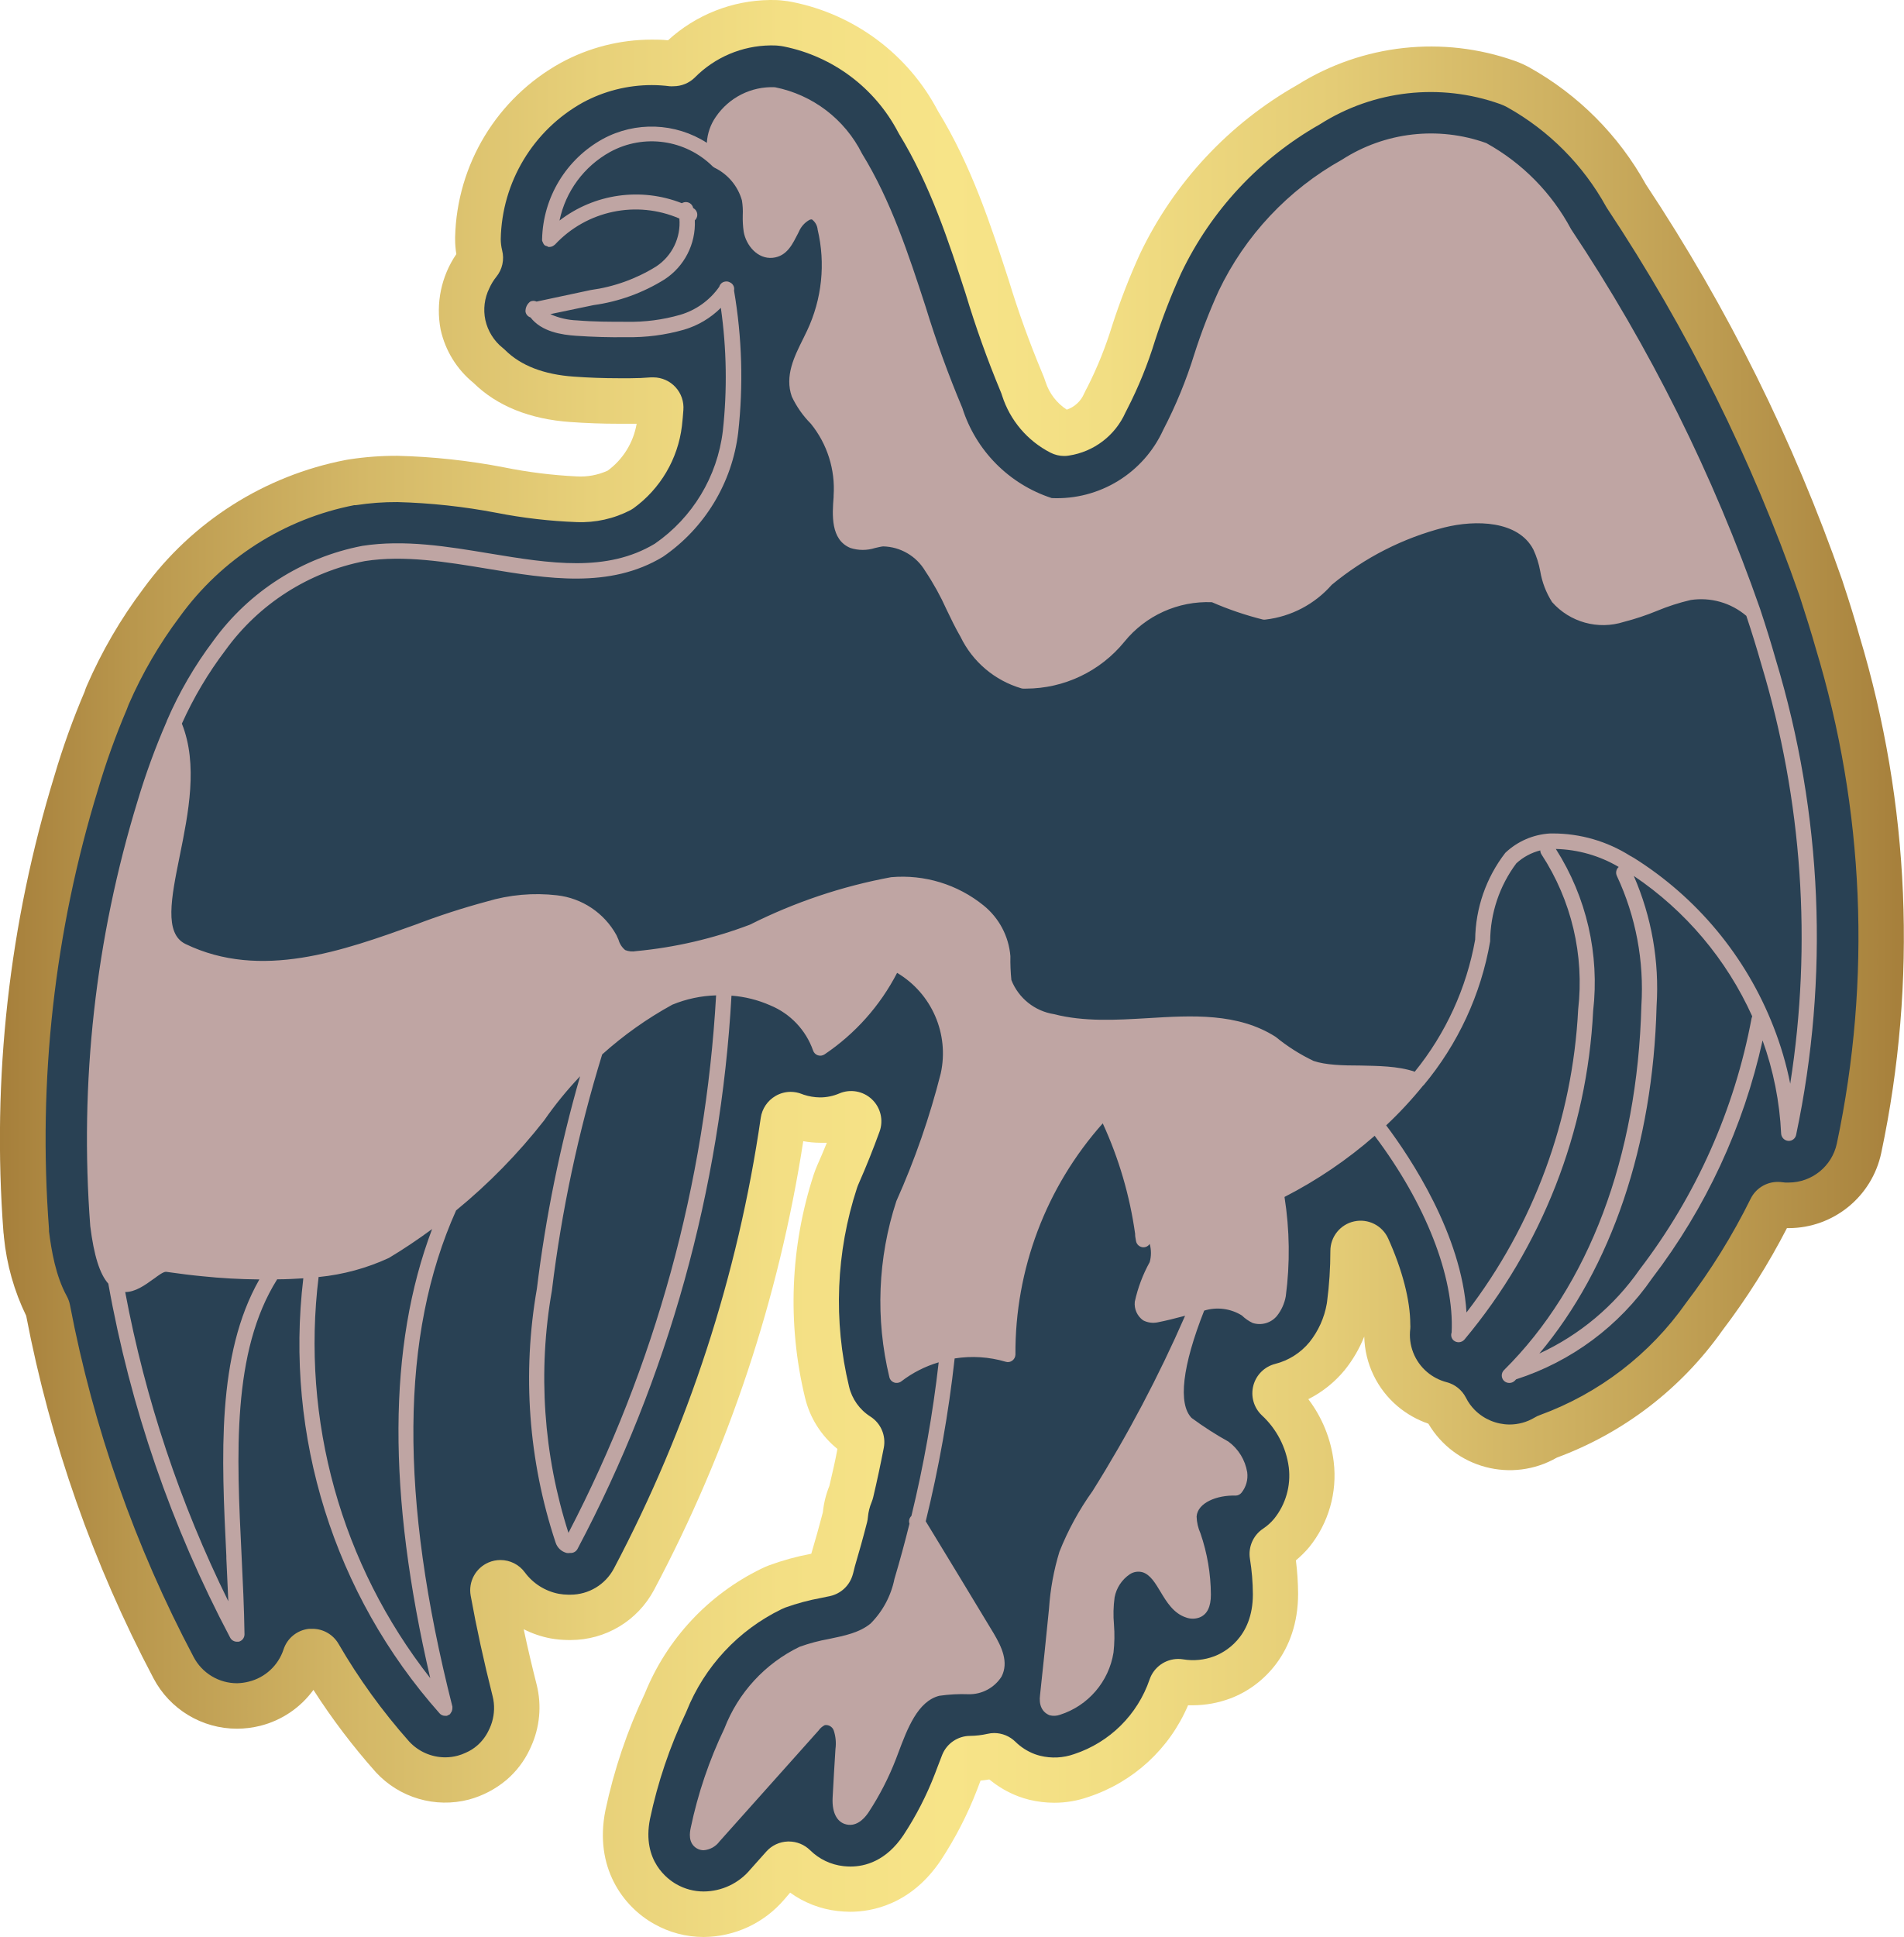
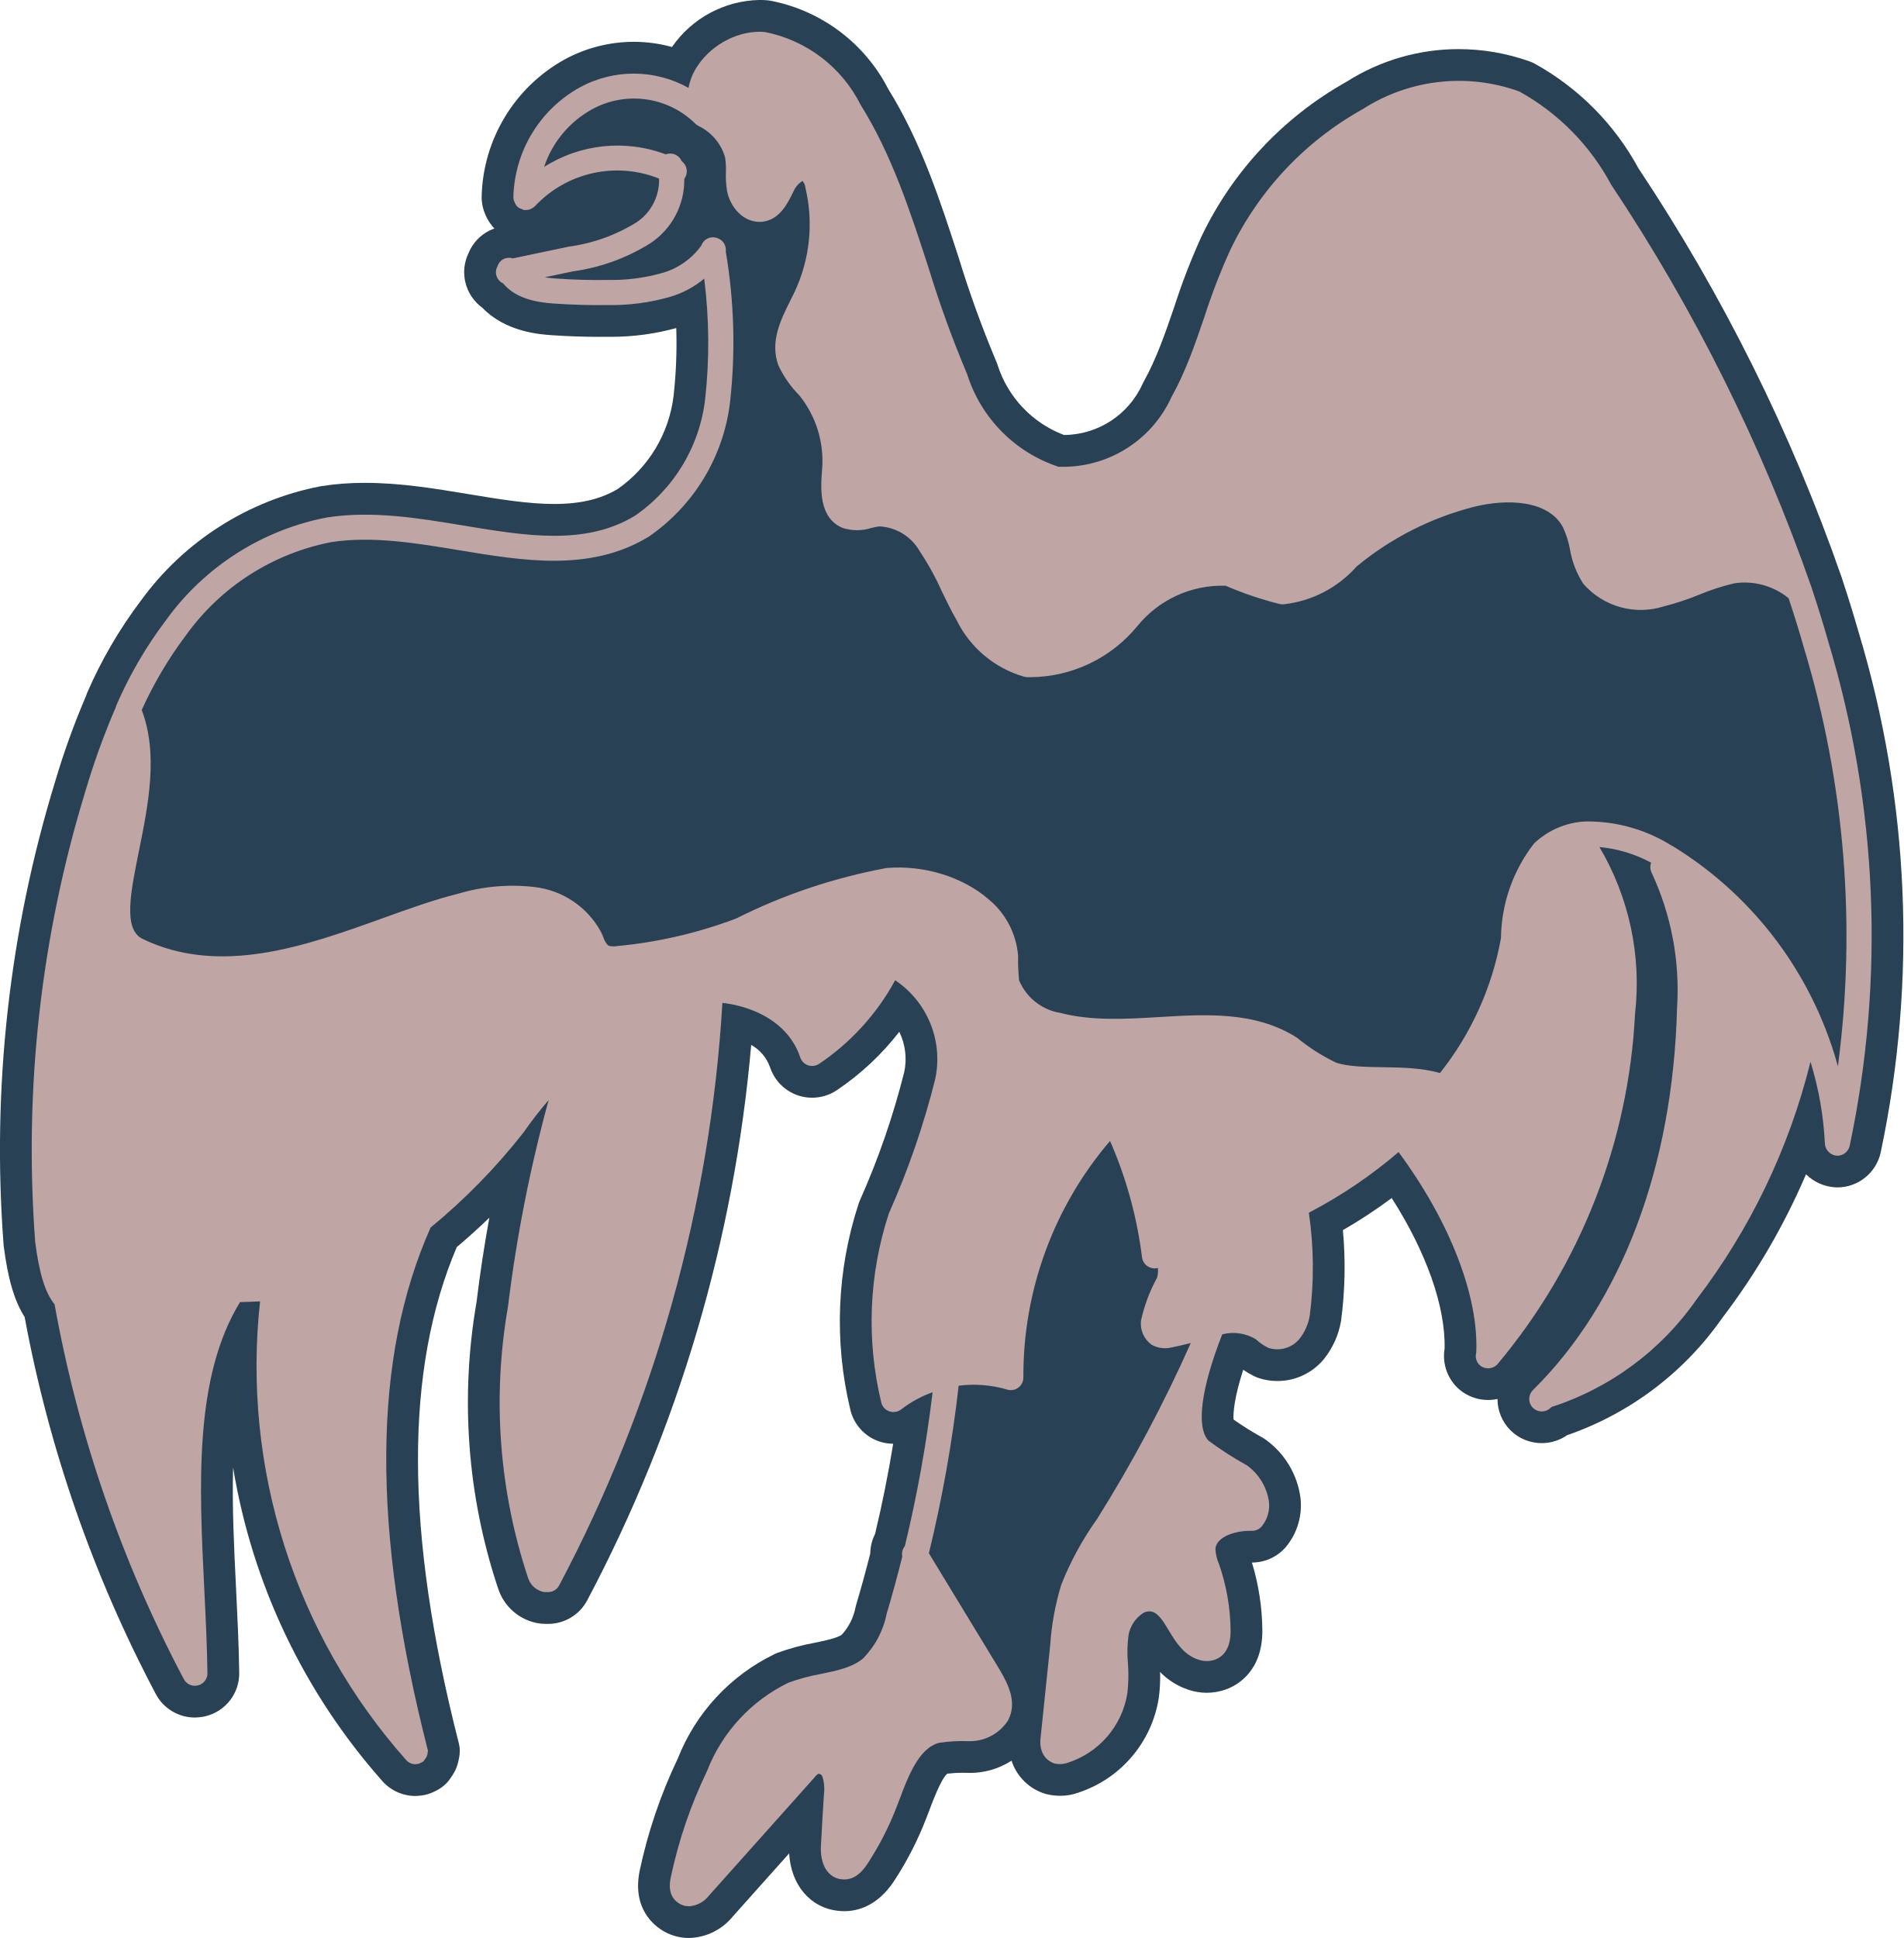
- <svg xmlns="http://www.w3.org/2000/svg" viewBox="0 0 329.22 334.87">
-   <defs>
-     <style>.cls-1{fill:url(#New_Gradient_Swatch_1);}.cls-2{fill:#294154;}.cls-3{fill:#bfa5a3;}</style>
-     <linearGradient id="New_Gradient_Swatch_1" y1="167.44" x2="329.22" y2="167.44" gradientUnits="userSpaceOnUse">
-       <stop offset="0" stop-color="#a67f3b" />
-       <stop offset="0.07" stop-color="#b9974d" />
-       <stop offset="0.19" stop-color="#d4b867" />
-       <stop offset="0.31" stop-color="#e7d079" />
-       <stop offset="0.41" stop-color="#f3df84" />
-       <stop offset="0.5" stop-color="#f7e488" />
-       <stop offset="0.58" stop-color="#f2de83" />
-       <stop offset="0.7" stop-color="#e4cc76" />
-       <stop offset="0.83" stop-color="#ccae5f" />
-       <stop offset="0.98" stop-color="#ab8640" />
-       <stop offset="1" stop-color="#a67f3b" />
-     </linearGradient>
-   </defs>
-   <g id="Layer_2" data-name="Layer 2">
-     <g id="Layer_1-2" data-name="Layer 1">
-       <path class="cls-1" d="M121.68,334.87a17.35,17.35,0,0,1-8.59-2.27c-5.36-3-10.38-9.79-8.4-19.62a91.29,91.29,0,0,1,6.82-20.21,41.13,41.13,0,0,1,20.18-21.59,14,14,0,0,1,1.31-.57,45.61,45.61,0,0,1,7.29-2,0,0,0,0,0,0,0c.69-2.29,1.35-4.69,2-7.15a16.53,16.53,0,0,1,1.13-4.58c.49-2.1,1-4.24,1.39-6.39a16.24,16.24,0,0,1-5.62-8.93A70.74,70.74,0,0,1,140.73,203c.17-.51.36-1,.58-1.51.58-1.3,1.13-2.61,1.67-3.93-.39,0-.78,0-1.18,0a16.22,16.22,0,0,1-2.9-.27,245.29,245.29,0,0,1-25.8,77.57,16.33,16.33,0,0,1-14.44,8.67h-.38a18.52,18.52,0,0,1-3.06-.28,17.42,17.42,0,0,1-4.66-1.59q1,4.71,2.25,9.62a16.3,16.3,0,0,1-1,10.71l-.21.46a15.79,15.79,0,0,1-4,5.25,17,17,0,0,1-6.51,3.41A16.3,16.3,0,0,1,65,306.39,113.64,113.64,0,0,1,54.2,292.15,16.28,16.28,0,0,1,45,298.36a16.86,16.86,0,0,1-4,.5,16.31,16.31,0,0,1-14.47-8.74,224.71,224.71,0,0,1-22-62.64A40.15,40.15,0,0,1,.68,213.86c0-.26-.05-.52-.08-.78a214,214,0,0,1,8.82-79,132.29,132.29,0,0,1,5.22-14.52,8.32,8.32,0,0,1,.37-1,82.68,82.68,0,0,1,9.78-16.79,56.51,56.51,0,0,1,35-22.25l.59-.1a53.44,53.44,0,0,1,8.36-.62,112,112,0,0,1,18.44,2A83.44,83.44,0,0,0,99.7,82.36a11.29,11.29,0,0,0,5.39-1,12.72,12.72,0,0,0,5-8.1l-3.11,0c-2.76,0-5.57-.1-8.35-.3-7-.49-12.68-2.76-16.76-6.77A16.42,16.42,0,0,1,76.2,57a17.35,17.35,0,0,1,2.71-13.07,15.85,15.85,0,0,1-.21-2.58V41A35.41,35.41,0,0,1,97,10.85a32.84,32.84,0,0,1,15.68-4c.94,0,1.89,0,2.83.12A26.57,26.57,0,0,1,133.17,0c.73,0,1.46,0,2.17.1a14.31,14.31,0,0,1,1.74.26A36.51,36.51,0,0,1,162.2,19.21c5.8,9.44,9.2,19.92,12.21,29.17a169.06,169.06,0,0,0,5.79,16.06,16,16,0,0,1,.6,1.58,9,9,0,0,0,3.67,4.8,5,5,0,0,0,3-2.78c.18-.38.37-.76.58-1.14a66.56,66.56,0,0,0,4.25-10.56,115.57,115.57,0,0,1,4.84-12.48,66.48,66.48,0,0,1,27.24-29.2,43.5,43.5,0,0,1,37.63-4.11,17,17,0,0,1,2.46,1.11A52,52,0,0,1,284.62,31.9a306.34,306.34,0,0,1,33.94,68.39c.08.23.15.46.22.69,1,3,1.93,6,2.77,9a180.12,180.12,0,0,1,3.76,89.34,16.4,16.4,0,0,1-16,13H309a119.66,119.66,0,0,1-11.15,17.67,60.83,60.83,0,0,1-28.63,22A16.35,16.35,0,0,1,247,246.13a16.69,16.69,0,0,1-5.31-3,16.28,16.28,0,0,1-5.78-12.07,22.46,22.46,0,0,1-3.41,5.83,19.58,19.58,0,0,1-6.26,5,22.39,22.39,0,0,1,4.39,10.84,19.69,19.69,0,0,1-4.23,14.73,18.58,18.58,0,0,1-2.31,2.3,48.5,48.5,0,0,1,.38,5.78c0,10.08-6.08,16-11.76,18.1a18.61,18.61,0,0,1-6.45,1.17l-.82,0a28.35,28.35,0,0,1-17.24,15.85,17.75,17.75,0,0,1-5.9,1,18.65,18.65,0,0,1-4.33-.52,18,18,0,0,1-1.89-.59,17.63,17.63,0,0,1-5-2.92c-.5.09-1,.15-1.52.2-.06.14-.6,1.58-.6,1.58a64.22,64.22,0,0,1-6.24,12.15c-5.2,7.79-12.07,8.95-15.71,8.95-.62,0-1.53-.06-2.14-.13a17.33,17.33,0,0,1-8.24-3.18l-1,1.17A18.48,18.48,0,0,1,121.68,334.87Z" />
-       <path class="cls-2" d="M121.68,327a9.48,9.48,0,0,1-4.71-1.25c-1.45-.82-6-4-4.58-11.25a82.5,82.5,0,0,1,6.21-18.39l.13-.3a33.41,33.41,0,0,1,16.41-17.61c.2-.1.42-.19.64-.28a38.81,38.81,0,0,1,6.17-1.66l1.63-.34a5.24,5.24,0,0,0,3.81-3.48c.1-.31.19-.62.26-.94a6.33,6.33,0,0,1,.17-.69c.73-2.46,1.44-5,2.12-7.66a5,5,0,0,0,.14-.86,8.84,8.84,0,0,1,.65-2.62,5.88,5.88,0,0,0,.27-.84c.66-2.79,1.27-5.67,1.83-8.55a5.22,5.22,0,0,0-2.33-5.39,8.41,8.41,0,0,1-3.68-5.18,62.89,62.89,0,0,1,1.37-34.32,7.21,7.21,0,0,1,.3-.77c1.3-2.94,2.52-6,3.61-9a5.23,5.23,0,0,0-7-6.57,8.38,8.38,0,0,1-3.32.67,9.36,9.36,0,0,1-2.78-.46l-.35-.13a5.33,5.33,0,0,0-1.92-.37,5.18,5.18,0,0,0-2.62.71,5.25,5.25,0,0,0-2.56,3.78,240.72,240.72,0,0,1-25.4,77.93,8.5,8.5,0,0,1-7.51,4.51h-.38a9.76,9.76,0,0,1-1.62-.15,9.55,9.55,0,0,1-5.88-3.7,5.22,5.22,0,0,0-4.22-2.14,5.17,5.17,0,0,0-2.06.42,5.23,5.23,0,0,0-3.09,5.73c1,5.52,2.27,11.36,3.79,17.37a7.86,7.86,0,0,1,.21,1.16,8.54,8.54,0,0,1-.71,4.4s-.13.26-.14.29a8.07,8.07,0,0,1-2,2.68,7.53,7.53,0,0,1-2,1.26,8,8,0,0,1-1.41.52,8.39,8.39,0,0,1-2.17.28,8.49,8.49,0,0,1-6.22-2.75,104.24,104.24,0,0,1-12.2-16.87A5.21,5.21,0,0,0,54,281.59a5.07,5.07,0,0,0-.55,0,5.21,5.21,0,0,0-4.42,3.57,8.45,8.45,0,0,1-6,5.56A9.11,9.11,0,0,1,41,291a8.48,8.48,0,0,1-7.52-4.54A217,217,0,0,1,12.1,225.61a5.29,5.29,0,0,0-.55-1.53c-1.92-3.5-2.65-7.83-3.08-11.21l0-.42a206.06,206.06,0,0,1,8.49-76,127.58,127.58,0,0,1,4.94-13.75c.05-.12.27-.73.35-.91a75.35,75.35,0,0,1,8.84-15.18A48.76,48.76,0,0,1,61.27,87.33l.3,0a45.25,45.25,0,0,1,7.15-.53,106,106,0,0,1,17.16,1.86,89,89,0,0,0,13.82,1.6,18.54,18.54,0,0,0,9.35-2.08c.18-.1.35-.21.51-.32a20.62,20.62,0,0,0,8.36-14.22c.1-.92.19-1.83.25-2.73A5.23,5.23,0,0,0,113,65.24l-.44,0q-1.79.15-3.57.15h-2c-2.56,0-5.18-.09-7.77-.28-5.17-.36-9.17-1.9-11.88-4.6a3.52,3.52,0,0,0-.41-.36,8.55,8.55,0,0,1-3-4.82,8.41,8.41,0,0,1,.68-5.48,9,9,0,0,1,1.22-2,5.2,5.2,0,0,0,1-4.57,8.43,8.43,0,0,1-.24-1.93,27.65,27.65,0,0,1,14.22-23.64,25.08,25.08,0,0,1,11.9-3,24.54,24.54,0,0,1,3.09.2,4.87,4.87,0,0,0,.66,0,5.25,5.25,0,0,0,3.7-1.52,18.71,18.71,0,0,1,13.06-5.54c.49,0,1,0,1.46.06a8.7,8.7,0,0,1,.87.13,28.72,28.72,0,0,1,19.75,14.81,3.07,3.07,0,0,0,.17.31c5.4,8.8,8.65,18.81,11.52,27.65A176.31,176.31,0,0,0,173,67.62a6.74,6.74,0,0,1,.29.79,16.84,16.84,0,0,0,8.37,9.85,5.18,5.18,0,0,0,2.37.57,4.43,4.43,0,0,0,.81-.07,12.81,12.81,0,0,0,9.78-7.45c.09-.19.18-.38.28-.55a72.18,72.18,0,0,0,4.83-11.88,110.22,110.22,0,0,1,4.51-11.64,58.58,58.58,0,0,1,24-25.75A35.71,35.71,0,0,1,259.44,18a8.47,8.47,0,0,1,1.23.56,44.12,44.12,0,0,1,17.07,17.18l.23.37a299.13,299.13,0,0,1,33.18,66.81l.12.37c1,3.07,1.92,6,2.73,8.85a172.28,172.28,0,0,1,3.63,85.56,8.53,8.53,0,0,1-8.31,6.74c-.19,0-.41,0-.6,0l-.54-.06a4.93,4.93,0,0,0-.76-.05,5.23,5.23,0,0,0-4.69,2.9,110.39,110.39,0,0,1-11.16,18,53.18,53.18,0,0,1-25.29,19.41,4.75,4.75,0,0,0-.91.43,8.41,8.41,0,0,1-4.36,1.2,8.56,8.56,0,0,1-6-2.52,8.22,8.22,0,0,1-1.52-2.12,5.22,5.22,0,0,0-3.35-2.68,8.61,8.61,0,0,1-3.34-1.73,8.44,8.44,0,0,1-2.93-7.53,4.17,4.17,0,0,0,0-.71c0-4.18-1.38-9.46-3.82-14.86a5.23,5.23,0,0,0-10,2.15,67.39,67.39,0,0,1-.57,8.77l-.05.35a14.66,14.66,0,0,1-3,6.65,11.27,11.27,0,0,1-5.91,3.75,5.24,5.24,0,0,0-2.33,8.88,14.89,14.89,0,0,1,4.67,9,11.88,11.88,0,0,1-2.54,8.9,9,9,0,0,1-1.91,1.71,5.25,5.25,0,0,0-2.27,5.19,39.69,39.69,0,0,1,.51,6.16c0,7.61-5.11,10.12-6.68,10.71a10.39,10.39,0,0,1-5.37.53,5,5,0,0,0-.86-.07,5.24,5.24,0,0,0-4.94,3.52,20.6,20.6,0,0,1-13.05,12.93,10.25,10.25,0,0,1-5.89.29c-.32-.08-.63-.18-.94-.29a9.6,9.6,0,0,1-3.33-2.13,5.25,5.25,0,0,0-3.67-1.51,5.13,5.13,0,0,0-1.17.14,14.38,14.38,0,0,1-3,.35,5.23,5.23,0,0,0-4.82,3.27c-.29.74-.59,1.52-.82,2.13l-.44,1.16a55.66,55.66,0,0,1-5.45,10.61c-3,4.47-6.63,5.42-9.16,5.42a11.9,11.9,0,0,1-1.2-.07,9.73,9.73,0,0,1-5.78-2.76,5.25,5.25,0,0,0-3.67-1.5h-.17a5.2,5.2,0,0,0-3.73,1.74l-2.73,3.06A10.56,10.56,0,0,1,121.68,327Z" />
-       <path class="cls-3" d="M307.08,114.06c-.81-2.85-1.71-5.76-2.67-8.64v0l-.05-.16a291.7,291.7,0,0,0-32.68-65.63A36.84,36.84,0,0,0,257,24.73a28.38,28.38,0,0,0-24.93,2.87,51.35,51.35,0,0,0-21.35,22.73,100,100,0,0,0-4.19,10.88,78.49,78.49,0,0,1-5.38,13.1,20.19,20.19,0,0,1-19.28,11.8,24,24,0,0,1-15.46-15.58,183.45,183.45,0,0,1-6.34-17.47c-2.93-9-6-18.37-11-26.49A21.53,21.53,0,0,0,134,15.08a11.73,11.73,0,0,0-10.23,5.14,8.71,8.71,0,0,0-1.54,4.47,17.69,17.69,0,0,0-18-.66A20.3,20.3,0,0,0,93.74,41.36l0,.22a1.24,1.24,0,0,0,.12.3.81.81,0,0,0,.09.21l.16.24a.82.82,0,0,0,.46.22l.26.14h.19a1.22,1.22,0,0,0,.71-.23l.24-.18a19.07,19.07,0,0,1,21.51-4.5,9,9,0,0,1-4,8.28,28.8,28.8,0,0,1-11.33,4.08l-9.37,2a1.23,1.23,0,0,0-1.09,0,2.06,2.06,0,0,0-.82,1.74,1.27,1.27,0,0,0,.87,1c1.91,2.48,5.39,3,7.86,3.17,2.9.2,5.94.29,8.7.24a33.83,33.83,0,0,0,10-1.3,15,15,0,0,0,6.35-3.77,85,85,0,0,1,.34,21.31A27.7,27.7,0,0,1,113.23,94c-8.32,5-18.13,3.41-28.53,1.69-7.27-1.21-14.78-2.45-22.05-1.32a41.52,41.52,0,0,0-25.78,16.44,67.21,67.21,0,0,0-8,13.76l-.08.23v0a120.88,120.88,0,0,0-5,13.68A199.15,199.15,0,0,0,15.61,212c.64,5.08,1.63,8.24,3.12,9.92A209.85,209.85,0,0,0,39.8,283.12a1.32,1.32,0,0,0,1.16.7l.32,0a1.31,1.31,0,0,0,1-1.29c-.06-4.46-.29-9.14-.51-13.67-.85-17.29-1.73-35.16,6.16-47.69,1.62,0,3.09-.09,4.45-.17h.07A96.12,96.12,0,0,0,76,296.19a1.23,1.23,0,0,0,.93.44l.33,0a.6.6,0,0,0,.24-.12.72.72,0,0,0,.32-.17l.29-.46a1.54,1.54,0,0,0,.12-.58l0-.07,0-.19c-9.2-36.23-9-64.3.64-85.78a98.94,98.94,0,0,0,15.21-15.54,64.36,64.36,0,0,1,6.23-7.65,236.86,236.86,0,0,0-7.47,36.72,90,90,0,0,0,3.23,43.87A2.71,2.71,0,0,0,98,268.48a1.58,1.58,0,0,0,.53,0l.17,0a1.32,1.32,0,0,0,1.16-.69,232,232,0,0,0,26.63-95.66,20.3,20.3,0,0,1,6.71,1.68,13.17,13.17,0,0,1,7.4,7.8,1.3,1.3,0,0,0,.82.83,1.34,1.34,0,0,0,1.15-.15,38,38,0,0,0,12.56-14.1,16.18,16.18,0,0,1,7.55,17.37A135.08,135.08,0,0,1,155,207.65a55.74,55.74,0,0,0-1.21,30.43,1.29,1.29,0,0,0,.84.93,1.32,1.32,0,0,0,1.23-.2,19.74,19.74,0,0,1,6.46-3.29,214.7,214.7,0,0,1-4.72,26.56,1.27,1.27,0,0,0-.33,1.34c-.81,3.26-1.68,6.46-2.6,9.54a15.18,15.18,0,0,1-4.14,7.73c-1.92,1.57-4.46,2.09-7.16,2.65a31.28,31.28,0,0,0-5.11,1.36,26.15,26.15,0,0,0-13,14.13A75.65,75.65,0,0,0,119.44,316c-.15.72-.53,2.65,1.09,3.57a2.32,2.32,0,0,0,1.15.3,3.74,3.74,0,0,0,2.72-1.5l17.16-19.21a2.82,2.82,0,0,1,1.07-.92,1.42,1.42,0,0,1,1.54.92,7.13,7.13,0,0,1,.3,3.2c-.18,2.8-.34,5.59-.49,8.4s.9,4.52,2.73,4.71,3.07-1.55,3.48-2.15a49,49,0,0,0,4.74-9.22l.42-1.11c1.56-4.15,3.34-8.87,7.07-9.82a27.86,27.86,0,0,1,5.07-.27,6.6,6.6,0,0,0,5.7-3.05c1.29-2.52,0-5.16-1.34-7.44Q166,272.71,160.08,263a218.77,218.77,0,0,0,5-28.15,20,20,0,0,1,8.82.57,1.26,1.26,0,0,0,1.17-.21,1.35,1.35,0,0,0,.52-1,59.6,59.6,0,0,1,15.1-40,68.43,68.43,0,0,1,5.6,19.1l0,.17c0,.33.1.67.14,1a1.32,1.32,0,0,0,1.42,1.15h0a1.24,1.24,0,0,0,.88-.48l.08-.1a5.87,5.87,0,0,1,0,3.14,25.31,25.31,0,0,0-2.58,6.85,3.5,3.5,0,0,0,1.44,3.22,3.78,3.78,0,0,0,2.5.35c1.47-.29,3-.67,4.76-1.14a231.11,231.11,0,0,1-16,30.3,49.29,49.29,0,0,0-5.73,10.49,43.34,43.34,0,0,0-1.8,9.82c-.51,5-1,10-1.55,14.93-.24,1.75.34,3,1.66,3.53a3.07,3.07,0,0,0,1.79-.09,13.54,13.54,0,0,0,9.25-10.76,25.46,25.46,0,0,0,.08-4.84,20.93,20.93,0,0,1,.11-4.7,6.21,6.21,0,0,1,2.64-4,2.69,2.69,0,0,1,2.22-.33c1.31.42,2.16,1.84,3.07,3.35,1.06,1.77,2.27,3.77,4.45,4.47a3.34,3.34,0,0,0,2.27,0c1.34-.5,2-1.83,2-3.95a33.19,33.19,0,0,0-1.8-10.6,7.69,7.69,0,0,1-.67-2.91c.17-2.4,3.56-3.73,6.75-3.62a1.34,1.34,0,0,0,1-.48,4.67,4.67,0,0,0,1-3.56,8.24,8.24,0,0,0-3.24-5.29,58.29,58.29,0,0,1-6.37-4.09c-2.38-2.43-1.61-9,2.17-18.56h0a7.93,7.93,0,0,1,6.52.84,6.87,6.87,0,0,0,1.87,1.3,3.91,3.91,0,0,0,4.18-1.21,7.59,7.59,0,0,0,1.54-3.41,59.88,59.88,0,0,0-.22-17.17v0a77.26,77.26,0,0,0,15.59-10.57c8.82,11.71,13.78,24.36,13.31,34a1.26,1.26,0,0,0,.36,1.39,1.34,1.34,0,0,0,1.85-.16,96,96,0,0,0,22.26-56.82,42.92,42.92,0,0,0-6.45-28,22.5,22.5,0,0,1,10.87,3.11,1.31,1.31,0,0,0-.32,1.54,46,46,0,0,1,4.24,22.45c-.67,26.14-9.11,48.5-23.76,63a1.31,1.31,0,0,0,0,1.85,1.35,1.35,0,0,0,1.85,0l.25-.26A45.47,45.47,0,0,0,285.68,221a105,105,0,0,0,19.11-41.13A55.11,55.11,0,0,1,308,196a1.34,1.34,0,0,0,1.31,1.24,1.3,1.3,0,0,0,1.27-1A165.31,165.31,0,0,0,307.08,114.06ZM95.43,223.14a235.26,235.26,0,0,1,8.7-40.85,64.74,64.74,0,0,1,12.13-8.6,21.51,21.51,0,0,1,7.57-1.61A229.36,229.36,0,0,1,98.3,265,87.48,87.48,0,0,1,95.43,223.14ZM39.14,269l0,.38c.12,2.45.24,5,.34,7.44a207.16,207.16,0,0,1-17.83-53.45h0c1.76,0,3.43-1.2,4.81-2.2l.25-.17c.6-.45,1.55-1.16,2-1.13,2.6.37,4.48.6,6.28.77,3.14.33,6.45.52,9.86.55C37.43,234.21,38.3,251.86,39.14,269Zm16-48.23a37.82,37.82,0,0,0,12.1-3.29c2.49-1.49,5-3.17,7.48-5-7.65,20.25-7.75,45.7-.32,77.64A93.83,93.83,0,0,1,55.1,220.72Zm191-33.11h0a52.9,52.9,0,0,0,11.54-24.91,22.76,22.76,0,0,1,4.53-13.5,9.57,9.57,0,0,1,4.14-2.23,1.29,1.29,0,0,0,.22.71,40.47,40.47,0,0,1,6.33,26.78,93.71,93.71,0,0,1-19.31,52.39c-.84-13.45-9.64-26.69-13.89-32.35A69,69,0,0,0,246.14,187.61ZM266.19,234c12.48-14.86,19.66-36.07,20.27-60.08a48.51,48.51,0,0,0-3.94-22.49A58.09,58.09,0,0,1,303,175.7a1.6,1.6,0,0,0-.11.33,102.52,102.52,0,0,1-19.36,43.44A43.15,43.15,0,0,1,266.19,234Zm16.21-85.75a4.35,4.35,0,0,0-.52-.3,25,25,0,0,0-13.36-3.86h-.46a12.26,12.26,0,0,0-7.76,3.35,25,25,0,0,0-5.21,15,50.2,50.2,0,0,1-10.45,22.84c-2.88-1-6.47-1-9.4-1.07-3.1,0-6-.09-8.08-.79a32.16,32.16,0,0,1-6.57-4.17c-6.55-4.17-14.47-3.7-22.12-3.23-5.42.32-11,.65-16.2-.69a9.5,9.5,0,0,1-7.38-5.9,34.83,34.83,0,0,1-.17-4.14,12.59,12.59,0,0,0-4.63-8.75,22.3,22.3,0,0,0-16-4.89,91.43,91.43,0,0,0-24.42,8.21A75.18,75.18,0,0,1,110,164.43a3.38,3.38,0,0,1-1.89-.18,3.52,3.52,0,0,1-1.15-1.77c-.1-.25-.21-.5-.36-.81a13.46,13.46,0,0,0-10.28-6.89,30.26,30.26,0,0,0-12.17,1.08,127.56,127.56,0,0,0-12.32,4c-12.53,4.51-26.74,9.62-39.75,3.34-3.73-1.8-2.46-8-1-15.23,1.5-7.41,3.2-15.79.37-22.87A65.23,65.23,0,0,1,39,112.39,38.89,38.89,0,0,1,63.1,97c6.8-1.06,14.1.15,21.17,1.32,10.41,1.73,21.17,3.51,30.38-2.07a30.45,30.45,0,0,0,13-21.47,87.88,87.88,0,0,0-.72-24.55,1.25,1.25,0,0,0-.52-1.31l-.2-.11h0a1.21,1.21,0,0,0-.83-.13,1.23,1.23,0,0,0-1,.89,12.59,12.59,0,0,1-6.74,4.85,31.14,31.14,0,0,1-9.31,1.21c-2.81,0-5.68,0-8.51-.24a12.33,12.33,0,0,1-4.66-1.08l7.47-1.56a31.29,31.29,0,0,0,12.29-4.45,11.57,11.57,0,0,0,5.23-10.21,1.1,1.1,0,0,0,.29-.38,1.3,1.3,0,0,0-.57-1.74,1.29,1.29,0,0,0-1.57-1,1.34,1.34,0,0,0-.39.16,21.67,21.67,0,0,0-21.16,3,17.67,17.67,0,0,1,8.73-11.85,15,15,0,0,1,17.77,2.5.83.83,0,0,0,.16.12l.16.1a9,9,0,0,1,4.73,5.66,12.25,12.25,0,0,1,.14,2.54,16.73,16.73,0,0,0,.16,2.86c.42,2.39,2.42,4.76,5,4.51S137.12,42,138,40.35l.18-.37A4.19,4.19,0,0,1,140,38a1.13,1.13,0,0,1,.39-.07,2.45,2.45,0,0,1,1,1.77,26.57,26.57,0,0,1-1.83,17.47c-.19.42-.4.83-.61,1.26l-.11.22c-1.49,3-3.17,6.34-1.92,9.91a16.83,16.83,0,0,0,3.29,4.69,17.8,17.8,0,0,1,3.94,12.43l0,.24c-.23,3-.57,7.4,2.92,8.82a7,7,0,0,0,4.24,0c.54-.12,1-.24,1.4-.28A8.69,8.69,0,0,1,160,98.73a45.51,45.51,0,0,1,3.69,6.67c.72,1.5,1.53,3.19,2.4,4.68A17,17,0,0,0,176.61,119a1.26,1.26,0,0,0,.33.05h.48a22,22,0,0,0,17-8.09,18.52,18.52,0,0,1,15.15-6.85,56.23,56.23,0,0,0,8.82,3,1.25,1.25,0,0,0,.47,0,18,18,0,0,0,11.42-6,49.9,49.9,0,0,1,19.47-9.92C255.2,89.83,262.54,90,265.15,95a15.39,15.39,0,0,1,1.19,3.75,14.35,14.35,0,0,0,2.05,5.34,11.79,11.79,0,0,0,12.42,3.42,43.61,43.61,0,0,0,5.69-1.89,37.2,37.2,0,0,1,5.85-1.89,12.05,12.05,0,0,1,9.63,2.74c.94,2.81,1.81,5.62,2.59,8.37a163.19,163.19,0,0,1,5,72.51,57.72,57.72,0,0,0-2.9-9.86A60.29,60.29,0,0,0,282.4,148.23Z" />
-     </g>
+ <svg xmlns="http://www.w3.org/2000/svg" width="419.503" height="427.149" viewBox="0 0 419.503 427.149">
+   <g id="Group_174" data-name="Group 174" transform="translate(1758.941 -251.845)">
+     <path id="Path_748" data-name="Path 748" d="M-1607.1,678.994a11.149,11.149,0,0,1-5.508-1.458c-2.165-1.228-7.037-5-5.357-13.34a109.951,109.951,0,0,1,8.4-24.747,43.116,43.116,0,0,1,21.364-23.042q.273-.133.558-.242a49.61,49.61,0,0,1,8.235-2.238c2.367-.489,4.811-.992,5.973-1.762a12.412,12.412,0,0,0,3.038-6.011q.06-.3.146-.588c1.107-3.72,2.151-7.516,3.108-11.3a9.9,9.9,0,0,1,1.068-4.342c1.556-6.511,2.89-13.156,3.989-19.865a9.777,9.777,0,0,1-3.052-.5l-.123-.042a9.75,9.75,0,0,1-6.272-6.969,83.243,83.243,0,0,1,1.815-45.364c.038-.118.079-.233.123-.348l.037-.1c.043-.11.088-.219.137-.327a173.078,173.078,0,0,0,9.785-28.345,13.729,13.729,0,0,0-1.107-8.8,59.281,59.281,0,0,1-13.767,12.871,9.814,9.814,0,0,1-5.453,1.656,9.693,9.693,0,0,1-3.177-.533,9.812,9.812,0,0,1-6.085-6.171,9.12,9.12,0,0,0-4.155-4.935,321.16,321.16,0,0,1-36.148,122.43,9.751,9.751,0,0,1-8.62,5.177c-.08,0-.159,0-.237,0-.1,0-.2,0-.295,0a10.332,10.332,0,0,1-1.88-.175,11.273,11.273,0,0,1-8.523-7.418c-.049-.123-.094-.247-.136-.373a129.607,129.607,0,0,1-4.695-62.953q1.113-9.236,2.823-18.605-3.486,3.369-7.187,6.485c-11.5,27.08-11.392,62.7.321,108.805l.125.48a6.994,6.994,0,0,1,.05,3.329,9.9,9.9,0,0,1-.731,2.514q-.1.229-.218.454l-.066.124a6.979,6.979,0,0,1-.406.674l-.576.845a6.931,6.931,0,0,1-1.177,1.328,9.016,9.016,0,0,1-2.205,1.423,8.956,8.956,0,0,1-1.785.679c-.136.035-.272.066-.409.094l-.127.025c-.193.038-.387.069-.582.091l-.571.064a6.864,6.864,0,0,1-.785.044,9.763,9.763,0,0,1-7.146-3.165c-.029-.032-.058-.063-.086-.1a137.893,137.893,0,0,1-32.916-69.138c-.236,8.563.207,17.58.643,26.476l.006.125c.3,6.135.612,12.482.7,18.616a9.706,9.706,0,0,1-7.39,9.6c-.12.03-.241.057-.363.08l-.115.023c-.182.036-.364.063-.548.085l-.561.063a7.133,7.133,0,0,1-.787.044,9.737,9.737,0,0,1-8.64-5.218,291.1,291.1,0,0,1-28.889-83.065c-2.258-3.523-3.7-8.462-4.608-15.628-.015-.118-.026-.236-.035-.354a276.676,276.676,0,0,1,11.375-102.062,170.033,170.033,0,0,1,6.764-18.754l.014-.044a6.766,6.766,0,0,1,.281-.767,99.109,99.109,0,0,1,11.792-20.227,63.953,63.953,0,0,1,39.67-25.267c.088-.017.175-.032.263-.046a61.269,61.269,0,0,1,9.495-.7c7.839,0,15.45,1.262,22.812,2.483,6.757,1.119,13.114,2.172,18.9,2.171,5.748,0,10.2-1.049,13.987-3.3a29.287,29.287,0,0,0,12.323-20.6,104.435,104.435,0,0,0,.582-14.872,54.127,54.127,0,0,1-14.288,1.929c-.313,0-.627,0-.94-.008q-.9.012-1.831.012c-3.413,0-7.018-.126-10.425-.365-2.564-.178-10.094-.7-15.22-6.011a9.806,9.806,0,0,1-3.832-5.869,9.7,9.7,0,0,1,.756-6.21,9.588,9.588,0,0,1,4.612-4.97,11.153,11.153,0,0,1,1.079-.453c-.087-.09-.172-.184-.254-.279l-.133-.156a7.048,7.048,0,0,1-.445-.575l-.224-.324c-.092-.132-.179-.268-.261-.406a9.673,9.673,0,0,1-.635-1.26,9.212,9.212,0,0,1-.592-1.712c-.05-.208-.091-.42-.121-.632l-.068-.468a7.157,7.157,0,0,1-.07-1.132,35.5,35.5,0,0,1,18.3-30.32,31.929,31.929,0,0,1,15.222-3.882,31.844,31.844,0,0,1,8.428,1.14,24.029,24.029,0,0,1,19.269-10.364c.6,0,1.2.027,1.784.079.138.013.276.029.413.05,0,0,.354.056.475.081a37.056,37.056,0,0,1,25.743,19.452c7.231,11.651,11.436,24.612,15.505,37.152l.039.121a238.792,238.792,0,0,0,8.216,22.68c.05.113.1.228.142.343l.038.1c.045.118.086.237.125.357a24.448,24.448,0,0,0,14.64,15.468,19.123,19.123,0,0,0,17.328-11.272q.117-.254.253-.5c2.826-5.06,4.8-10.837,6.715-16.424a143.4,143.4,0,0,1,6-15.531,77.27,77.27,0,0,1,31.936-34.1,46.009,46.009,0,0,1,24.744-7.224,46.772,46.772,0,0,1,15.632,2.7q.287.1.562.226l.154.07q.267.122.523.265a57.854,57.854,0,0,1,22.743,22.972,400.206,400.206,0,0,1,44.733,89.975l.151.432c.061.176.116.354.162.534,1.248,3.757,2.422,7.558,3.49,11.3a231.226,231.226,0,0,1,4.886,114.673,9.79,9.79,0,0,1-9.549,7.74c-.165,0-.33-.005-.494-.017a10.071,10.071,0,0,1-6.426-2.866,149.06,149.06,0,0,1-18.513,31.734,69.26,69.26,0,0,1-34.137,25.764,9.758,9.758,0,0,1-5.6,1.747,9.68,9.68,0,0,1-6.93-2.874,9.771,9.771,0,0,1-2.816-6.856,9.511,9.511,0,0,1-1.238.187c-.309.025-.571.035-.832.035a9.766,9.766,0,0,1-6.3-2.284,9.739,9.739,0,0,1-3.29-8.995c.243-9.258-4.023-21.295-11.652-33.225a112.722,112.722,0,0,1-10.759,7.075,89.2,89.2,0,0,1-.382,19.808c-.014.106-.03.211-.049.316a18.283,18.283,0,0,1-3.74,8.274c-.024.031-.049.061-.074.091a13.266,13.266,0,0,1-10.208,4.762,13.1,13.1,0,0,1-4.035-.634c-.169-.054-.335-.115-.5-.182l-.14-.057c-.164-.067-.324-.14-.482-.219a19.029,19.029,0,0,1-2.359-1.388c-1.947,6.024-2.247,9.5-2.13,10.969a67.738,67.738,0,0,0,6.286,3.932c.144.079.286.164.424.254l.127.082q.235.153.458.324a18.869,18.869,0,0,1,7.442,12.563,14.335,14.335,0,0,1-3.05,10.746l-.075.091a9.806,9.806,0,0,1-7.069,3.514c-.125.007-.25.01-.375.01h-.119a52.84,52.84,0,0,1,2.3,15.073c0,8.919-5.526,11.958-7.9,12.853a12.7,12.7,0,0,1-4.369.783,12.339,12.339,0,0,1-4.124-.705,15.369,15.369,0,0,1-6.148-3.881,33.354,33.354,0,0,1-.282,5.675l-.018.115a26.232,26.232,0,0,1-17.752,20.818,11.551,11.551,0,0,1-3.976.682,12.508,12.508,0,0,1-2.944-.352c-.132-.033-.263-.068-.392-.108l-.118-.036c-.145-.044-.288-.093-.429-.146a11.271,11.271,0,0,1-6.827-7.1,16.826,16.826,0,0,1-9.131,2.7s-.436-.006-.489-.008q-.562-.024-1.129-.024a29.285,29.285,0,0,0-3.416.2c-1.335,1.105-3.142,5.9-4.029,8.26l-.583,1.524a73.313,73.313,0,0,1-7.183,13.986c-3.64,5.412-7.933,6.535-10.9,6.535a11.686,11.686,0,0,1-1.4-.083c-6.155-.679-10.369-5.755-10.752-12.653l-12.418,13.9A12.822,12.822,0,0,1-1607.1,678.994Z" fill="#294154" />
+     <path id="Path_749" data-name="Path 749" d="M-1356.036,393.128c-1.084-3.807-2.279-7.666-3.55-11.475l0-.034-.149-.429a393.413,393.413,0,0,0-44.134-88.677,50.861,50.861,0,0,0-20.151-20.468l-.155-.071a39.166,39.166,0,0,0-34.442,3.93,70.285,70.285,0,0,0-29.217,31.109,137.826,137.826,0,0,0-5.7,14.787c-2.012,5.882-4.093,11.963-7.227,17.573a26.247,26.247,0,0,1-24.923,15.338,31.412,31.412,0,0,1-20.076-20.317l-.038-.1a243.982,243.982,0,0,1-8.475-23.357l-.038-.118c-3.97-12.233-8.074-24.883-14.952-35.872a30.089,30.089,0,0,0-21.043-16.034l-.11-.017c-5.419-.488-11.475,2.538-14.718,7.368a13.008,13.008,0,0,0-2.066,4.943,24.781,24.781,0,0,0-23.918-.122,28.441,28.441,0,0,0-14.678,24.245l0,.076.068.468a2.443,2.443,0,0,0,.212.557,2.452,2.452,0,0,0,.223.465l.224.323.134.156a2.184,2.184,0,0,0,.975.536l.433.223h.5a2.68,2.68,0,0,0,1.561-.508l.324-.245.124-.111a24.8,24.8,0,0,1,27.33-6.063,11.155,11.155,0,0,1-4.945,9.628,38.062,38.062,0,0,1-14.957,5.375l-12.345,2.586a2.622,2.622,0,0,0-2.008.136,2.651,2.651,0,0,0-1.335,1.563,2.679,2.679,0,0,0-.31,1.9,2.762,2.762,0,0,0,1.535,1.917c2.852,3.473,7.718,4.2,11.159,4.435,3.942.277,8.028.389,11.783.335a47.036,47.036,0,0,0,13.834-1.8,21.136,21.136,0,0,0,7.542-4.025,113.537,113.537,0,0,1,.2,26.611,36.311,36.311,0,0,1-15.481,25.661c-10.9,6.605-23.959,4.44-37.807,2.147-9.877-1.638-20.088-3.333-30.1-1.775a56.987,56.987,0,0,0-35.381,22.561,91.848,91.848,0,0,0-11,18.85l-.128.423a163.634,163.634,0,0,0-6.659,18.4,269.684,269.684,0,0,0-11.088,99.491c.868,6.869,2.226,11.239,4.267,13.7a284.213,284.213,0,0,0,28.479,82.605,2.758,2.758,0,0,0,2.446,1.477l.561-.063.116-.023a2.742,2.742,0,0,0,2.087-2.717c-.082-6-.39-12.289-.689-18.373l-.005-.121c-1.126-22.948-2.29-46.671,7.878-63.274,1.554-.035,3-.089,4.414-.165a130.816,130.816,0,0,0,32.205,101.108,2.709,2.709,0,0,0,2,.91l.572-.064.127-.025a1.938,1.938,0,0,0,.515-.218,2.1,2.1,0,0,0,.642-.382l.576-.846.066-.124a2.8,2.8,0,0,0,.245-1.034l.072-.228-.136-.523c-12.329-48.528-12.1-86.1.708-114.849a134.39,134.39,0,0,0,20.525-21.012,83.966,83.966,0,0,1,5.484-7.074,318.264,318.264,0,0,0-8.963,45.55,122.539,122.539,0,0,0,4.411,59.723,4.6,4.6,0,0,0,3.3,3.115,3.053,3.053,0,0,0,.911.039l.218.018a2.76,2.76,0,0,0,2.44-1.465,313.847,313.847,0,0,0,35.98-128.4,25.8,25.8,0,0,1,7.7,2.08c4.751,2.159,8.017,5.591,9.448,9.924a2.78,2.78,0,0,0,1.725,1.749,2.79,2.79,0,0,0,2.442-.319,52.22,52.22,0,0,0,16.759-18.426,20.93,20.93,0,0,1,8.831,21.772,179.964,179.964,0,0,1-10.206,29.59l-.037.1a76.291,76.291,0,0,0-1.656,41.585,2.771,2.771,0,0,0,1.8,1.977,2.817,2.817,0,0,0,2.588-.43,25.44,25.44,0,0,1,6.931-3.794,290.616,290.616,0,0,1-6.116,33.914,2.775,2.775,0,0,0-.566,2.305c-1.062,4.262-2.217,8.488-3.453,12.649a19.4,19.4,0,0,1-5.241,9.858c-2.384,1.955-5.7,2.638-9.217,3.363a43.384,43.384,0,0,0-7.132,1.915,36.182,36.182,0,0,0-18.007,19.536,102.822,102.822,0,0,0-7.965,23.343c-.213,1.058-.86,4.277,1.958,5.876a4.077,4.077,0,0,0,2.046.541,6,6,0,0,0,4.412-2.356l23.15-25.92.072-.09a3.246,3.246,0,0,1,.893-.837.924.924,0,0,1,.867.575,8.991,8.991,0,0,1,.35,3.939c-.244,3.782-.455,7.553-.665,11.341-.225,4.185,1.572,7.093,4.56,7.407,3.142.391,5.007-2.391,5.651-3.348a66.236,66.236,0,0,0,6.491-12.635l.571-1.493c2.019-5.359,4.306-11.43,8.8-12.618a36.076,36.076,0,0,1,6.62-.349,9.985,9.985,0,0,0,8.541-4.567l.057-.1c1.97-3.849.089-7.688-1.838-11q-7.836-12.867-15.657-25.755a296.086,296.086,0,0,0,6.561-36.929,26.164,26.164,0,0,1,10.7.852,2.758,2.758,0,0,0,2.481-.447,2.814,2.814,0,0,0,1.084-2.211,79.516,79.516,0,0,1,19.1-52.138,91.972,91.972,0,0,1,6.834,24.071l.062.426c.054.374.109.749.15,1.129a2.793,2.793,0,0,0,2.941,2.453l.11-.006a2.8,2.8,0,0,0,.448-.087,5.554,5.554,0,0,1-.18,2.15,35.281,35.281,0,0,0-3.536,9.421l-.017.1a5.724,5.724,0,0,0,2.316,5.23l.16.1a6.078,6.078,0,0,0,4.043.575c1.425-.287,2.9-.624,4.459-1.02a309.729,309.729,0,0,1-20.657,38.792,67.819,67.819,0,0,0-7.87,14.433,59.315,59.315,0,0,0-2.46,13.443c-.7,6.753-1.4,13.486-2.088,20.11-.394,2.866.655,4.991,2.877,5.831l.118.036a5.09,5.09,0,0,0,2.954-.137,19.255,19.255,0,0,0,13.155-15.332,34.527,34.527,0,0,0,.119-6.716,27.1,27.1,0,0,1,.141-6.111,7.388,7.388,0,0,1,3.093-4.756,2.656,2.656,0,0,1,2.174-.354c1.4.445,2.457,2.2,3.588,4.084,1.445,2.406,3.242,5.4,6.51,6.444a5.488,5.488,0,0,0,3.759-.007c1.536-.578,3.367-2.133,3.367-6.265a45.935,45.935,0,0,0-2.526-14.709,9.337,9.337,0,0,1-.815-3.448c.188-2.6,4.337-4.072,8.159-3.951a2.83,2.83,0,0,0,2.079-1.02,7.294,7.294,0,0,0,1.537-5.541,12.025,12.025,0,0,0-4.757-7.815l-.127-.082a74.221,74.221,0,0,1-8.408-5.406c-2.772-2.941-1.677-11.461,3.011-23.443a9.647,9.647,0,0,1,7.421,1.091,10.6,10.6,0,0,0,2.7,1.859l.14.057a6.3,6.3,0,0,0,6.72-1.955,11.234,11.234,0,0,0,2.3-5.1,82.269,82.269,0,0,0-.188-22.754,105.705,105.705,0,0,0,19.776-13.366c11.3,15.3,17.681,31.747,17.12,44.206a2.7,2.7,0,0,0,.834,2.815,2.785,2.785,0,0,0,2.015.622,2.771,2.771,0,0,0,1.884-.958,130.352,130.352,0,0,0,30.264-77.178,59.039,59.039,0,0,0-7.846-36.737,29.631,29.631,0,0,1,11.392,3.444,2.788,2.788,0,0,0,.08,2.146,61.089,61.089,0,0,1,5.63,29.829c-.9,35-12.178,64.927-31.757,84.261a2.771,2.771,0,0,0-.021,3.909,2.81,2.81,0,0,0,3.931,0l.157-.166a62.235,62.235,0,0,0,31.95-23.668,142.843,142.843,0,0,0,25.152-52.429,73.073,73.073,0,0,1,3.175,18.085,2.83,2.83,0,0,0,2.763,2.618,2.769,2.769,0,0,0,2.7-2.191A224.215,224.215,0,0,0-1356.036,393.128Zm-185.107,56.857c-5.663-4.893-14.218-7.508-22.331-6.832l-.1.013a124.242,124.242,0,0,0-33.162,11.139A100.749,100.749,0,0,1-1623,460.372a3.641,3.641,0,0,1-1.9-.132,4.617,4.617,0,0,1-1.1-1.9c-.151-.356-.3-.71-.537-1.19a19.154,19.154,0,0,0-14.628-9.8,41.731,41.731,0,0,0-16.771,1.467c-5.282,1.313-10.824,3.307-16.711,5.426-16.725,6.017-35.682,12.837-52.859,4.548-4.322-2.085-2.691-10.128-.8-19.451,2.021-9.983,4.307-21.28.6-31.007a86.947,86.947,0,0,1,9.843-16.594,51.465,51.465,0,0,1,31.9-20.4c9.008-1.406,18.783.214,28.237,1.781,14.216,2.361,28.917,4.8,41.713-2.954a42,42,0,0,0,17.97-29.67,119.376,119.376,0,0,0-.943-33.232,2.718,2.718,0,0,0-1.225-2.636l-.52-.272h-.036a2.6,2.6,0,0,0-1.539-.163,2.64,2.64,0,0,0-2.038,1.73,15.966,15.966,0,0,1-8.466,6.039,41.211,41.211,0,0,1-12.293,1.586c-3.671.063-7.508-.047-11.407-.323-.5-.035-1.384-.1-2.392-.262l6.254-1.313a43.1,43.1,0,0,0,16.984-6.154,16.672,16.672,0,0,0,7.535-14.234,3.046,3.046,0,0,0,.269-.432,2.779,2.779,0,0,0-.837-3.461,2.754,2.754,0,0,0-3.176-1.608,2.716,2.716,0,0,0-.349.108,30.131,30.131,0,0,0-26.8,2.766,22.7,22.7,0,0,1,10.56-12.7,19.238,19.238,0,0,1,22.794,3.2,1.932,1.932,0,0,0,.408.31l.29.171a11.08,11.08,0,0,1,5.835,6.936,16.511,16.511,0,0,1,.181,3.223,21.841,21.841,0,0,0,.228,4.039c.652,3.706,3.736,7.3,7.777,6.911,3.8-.421,5.548-3.965,6.706-6.314l.238-.488a5.087,5.087,0,0,1,1.925-2.194,2.481,2.481,0,0,1,.64,1.454l.019.1a34.939,34.939,0,0,1-2.4,22.906c-.262.551-.538,1.1-.822,1.669l-.16.32c-2.085,4.182-4.448,8.923-2.621,14.124l.04.1a23.585,23.585,0,0,0,4.6,6.573,23,23,0,0,1,5.051,16.026l-.025.319c-.309,4-.826,10.7,4.572,12.9a10.352,10.352,0,0,0,6.306-.01l.116-.026c.619-.138,1.206-.269,1.6-.321a10.819,10.819,0,0,1,8.9,5.443,60.364,60.364,0,0,1,4.887,8.857l.075.156c.956,1.982,2.04,4.228,3.17,6.162a23.952,23.952,0,0,0,14.843,12.5,2.686,2.686,0,0,0,.722.112l.655.007a30.7,30.7,0,0,0,23.656-11.281,24.052,24.052,0,0,1,19.432-8.873,77.676,77.676,0,0,0,11.911,4.03,2.828,2.828,0,0,0,.965.051,25.126,25.126,0,0,0,16-8.325,66.31,66.31,0,0,1,25.8-13.135c7.052-1.779,16.443-1.655,19.7,4.546a20.367,20.367,0,0,1,1.52,4.824,20.154,20.154,0,0,0,2.917,7.549l.073.092a16.82,16.82,0,0,0,17.72,4.911,58.488,58.488,0,0,0,7.816-2.59,48.9,48.9,0,0,1,7.683-2.482,15.262,15.262,0,0,1,11.978,3.283c1.223,3.667,2.366,7.361,3.4,11a219.712,219.712,0,0,1,7.463,92.168,79.231,79.231,0,0,0-2.751-8.3,82.277,82.277,0,0,0-33.121-39.9,7.182,7.182,0,0,0-.781-.449,34.784,34.784,0,0,0-18.495-5.318c-.212,0-.428,0-.666.008a17.639,17.639,0,0,0-11.1,4.79l-.112.123a34.679,34.679,0,0,0-7.233,20.787,66.69,66.69,0,0,1-13.45,29.747c-3.911-1.159-8.549-1.228-12.315-1.284-4.068-.062-7.911-.12-10.54-1a41.926,41.926,0,0,1-8.6-5.471l-.1-.07c-9.109-5.8-19.943-5.146-30.444-4.513-7.232.43-14.71.876-21.625-.914a11.912,11.912,0,0,1-9.131-7.2,45.351,45.351,0,0,1-.215-5.415A18,18,0,0,0-1541.143,449.985Z" fill="#bfa5a3" />
  </g>
</svg>
